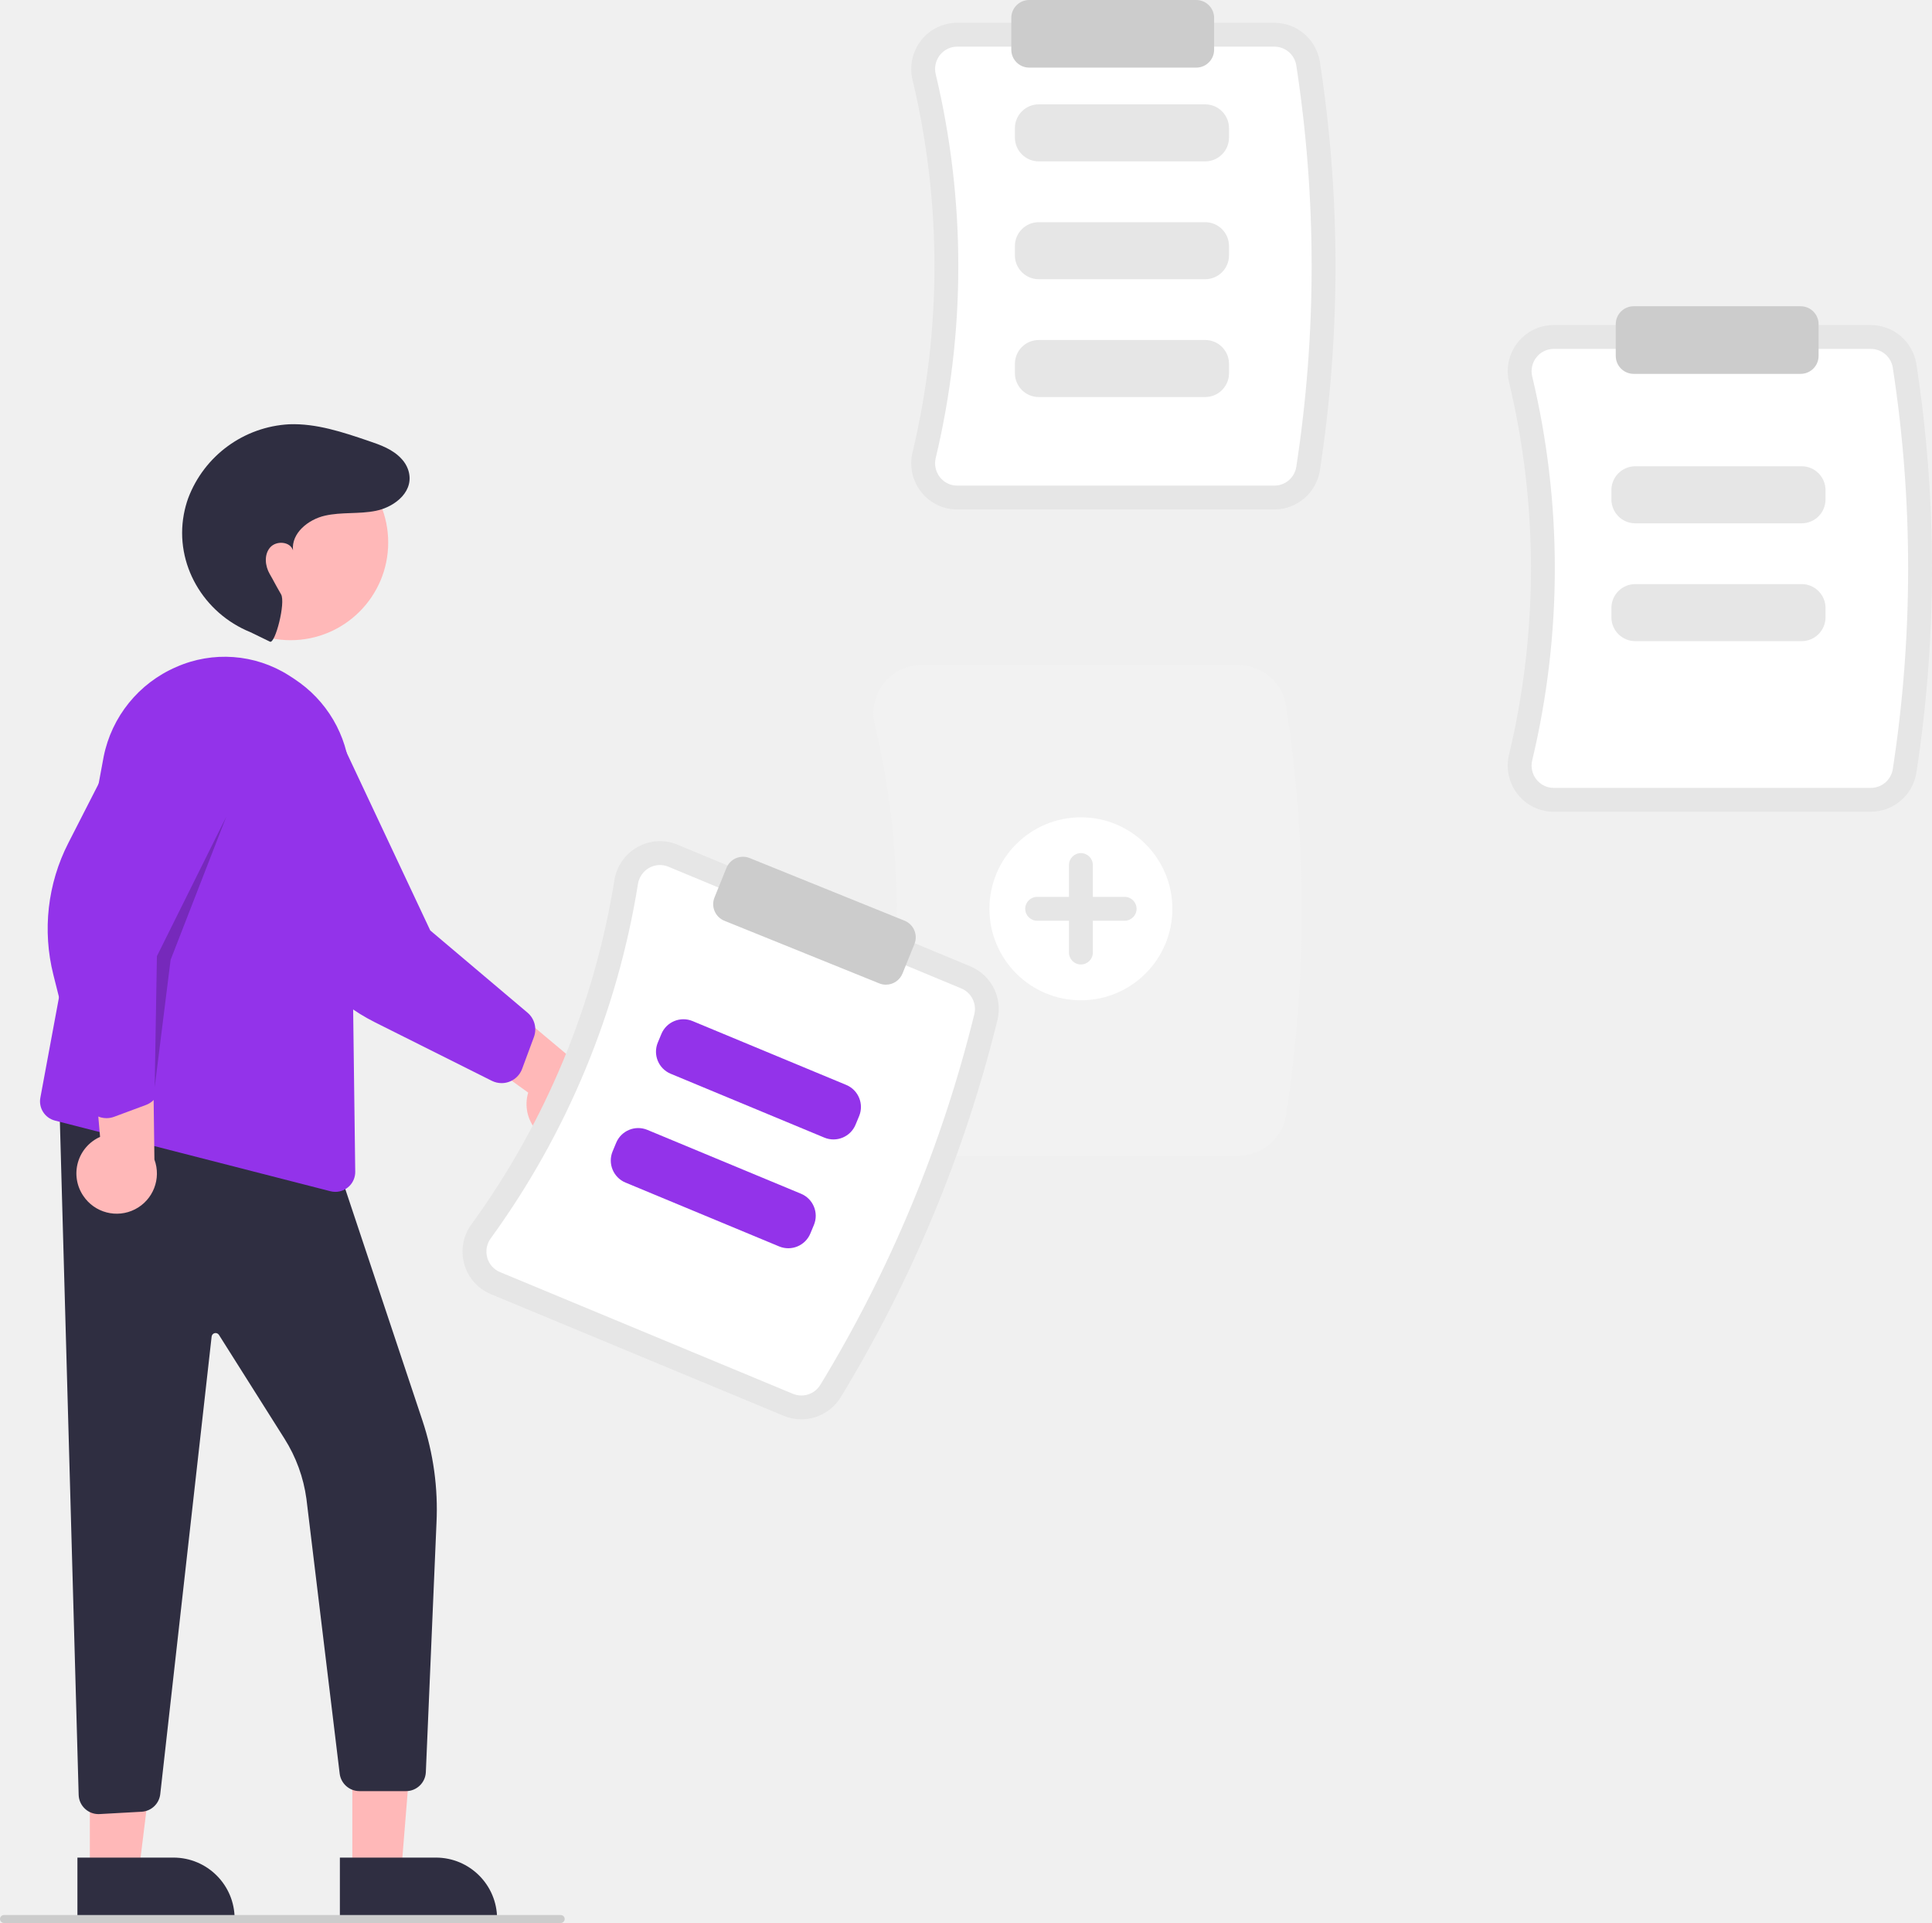
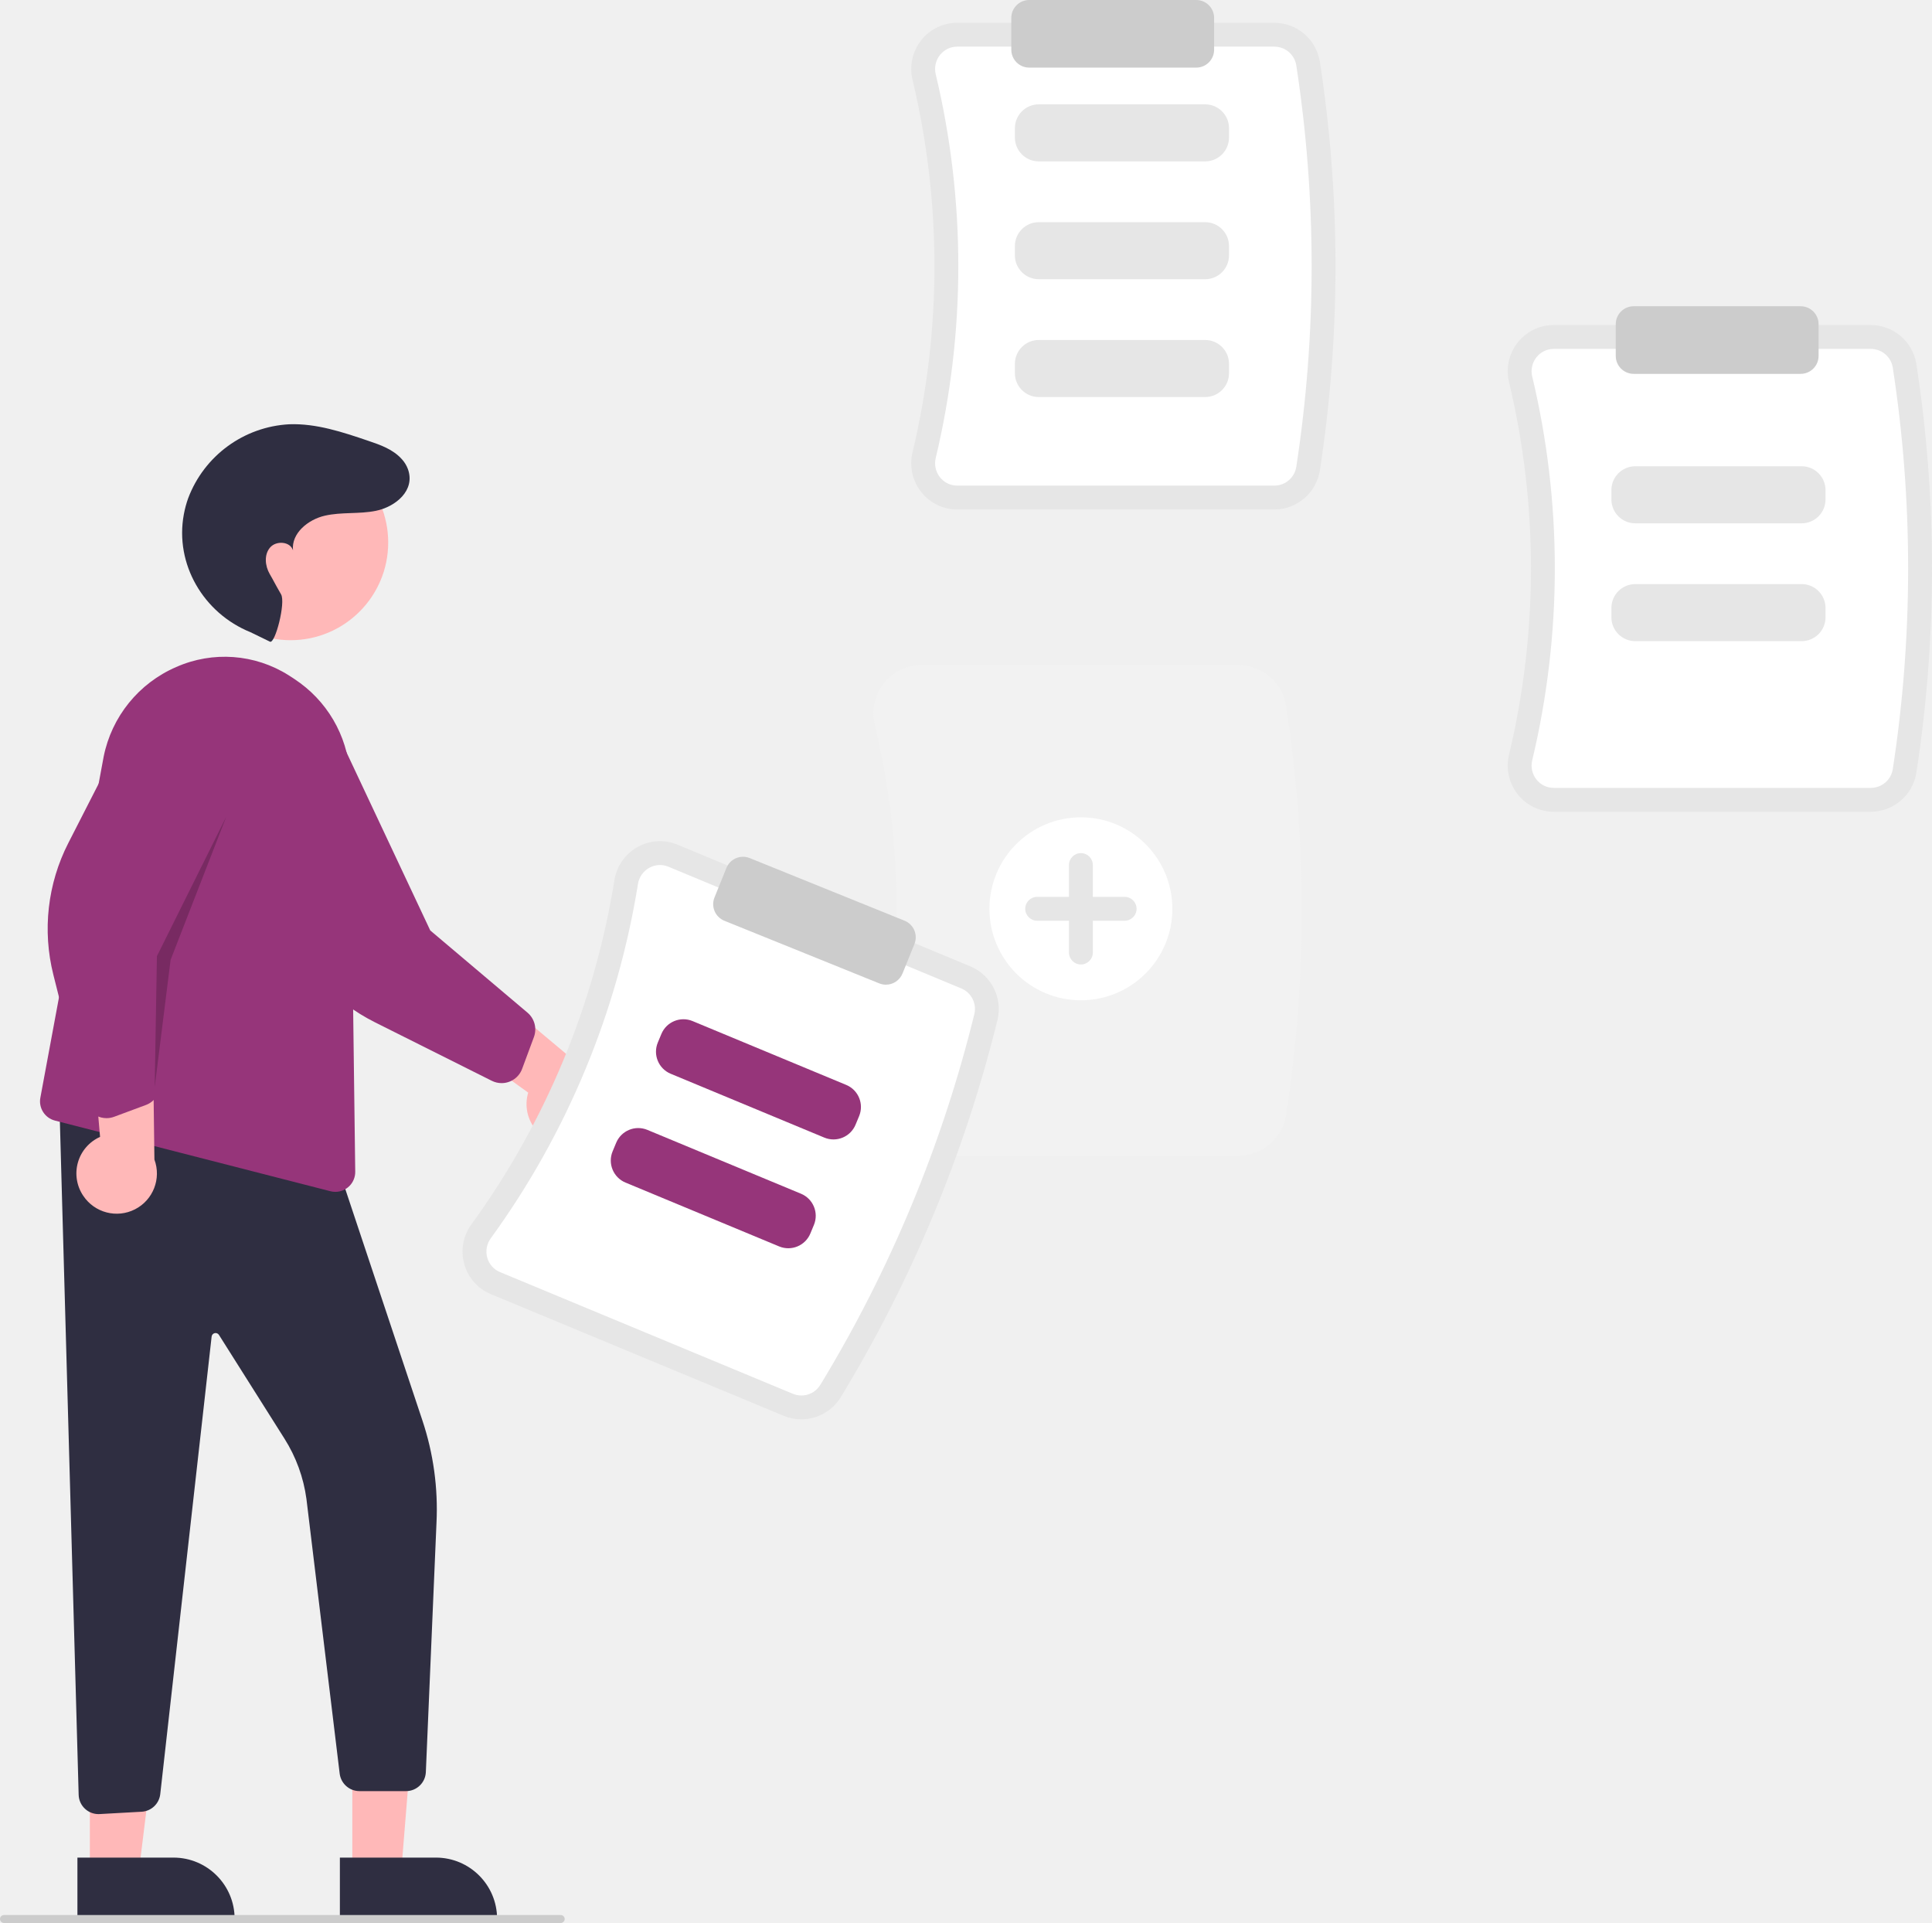
<svg xmlns="http://www.w3.org/2000/svg" data-name="Layer 1" width="485.834" height="483.5" viewBox="0 0 485.834 483.5">
  <path d="M677.542,336.347H597.8a11.478,11.478,0,0,1-9.066-4.394h0a11.622,11.622,0,0,1-2.177-9.968,201.631,201.631,0,0,0-0-93.647,11.624,11.624,0,0,1,2.177-9.967,11.478,11.478,0,0,1,9.066-4.394h79.741a11.623,11.623,0,0,1,11.439,9.755,337.961,337.961,0,0,1,0,102.858A11.623,11.623,0,0,1,677.542,336.347Z" transform="translate(-357.0831 -208.25)" fill="#e6e6e6" />
  <path d="M597.8,219.978a5.513,5.513,0,0,0-4.354,2.108,5.659,5.659,0,0,0-1.054,4.854,207.656,207.656,0,0,1,0,96.445,5.656,5.656,0,0,0,1.053,4.853l0.0 0a5.511,5.511,0,0,0,4.354,2.109h79.741a5.582,5.582,0,0,0,5.509-4.667,331.985,331.985,0,0,0,0-101.035,5.582,5.582,0,0,0-5.509-4.667Z" transform="translate(-357.0831 -208.25)" fill="#fff" />
  <path d="M660.141,248.829h-41.845a6.006,6.006,0,0,1-6-6v-2.345a6.006,6.006,0,0,1,6-6h41.845a6.006,6.006,0,0,1,6,6V242.829A6.006,6.006,0,0,1,660.141,248.829Z" transform="translate(-357.0831 -208.25)" fill="#e6e6e6" />
  <path d="M660.141,278.454h-41.845a6.006,6.006,0,0,1-6-6V270.11a6.006,6.006,0,0,1,6-6h41.845a6.006,6.006,0,0,1,6,6v2.345A6.006,6.006,0,0,1,660.141,278.454Z" transform="translate(-357.0831 -208.25)" fill="#e6e6e6" />
  <path d="M660.141,308.08h-41.845a6.006,6.006,0,0,1-6-6v-2.345a6.006,6.006,0,0,1,6-6h41.845a6.006,6.006,0,0,1,6,6v2.345A6.006,6.006,0,0,1,660.141,308.08Z" transform="translate(-357.0831 -208.25)" fill="#e6e6e6" />
  <path d="M827.542,412.347H747.8a11.478,11.478,0,0,1-9.066-4.394h0a11.622,11.622,0,0,1-2.177-9.968,201.631,201.631,0,0,0-0-93.647,11.624,11.624,0,0,1,2.177-9.967,11.478,11.478,0,0,1,9.066-4.394h79.741a11.623,11.623,0,0,1,11.439,9.755,337.961,337.961,0,0,1,0,102.858A11.623,11.623,0,0,1,827.542,412.347Z" transform="translate(-357.0831 -208.25)" fill="#e6e6e6" />
  <path d="M747.8,295.978a5.513,5.513,0,0,0-4.354,2.108,5.659,5.659,0,0,0-1.054,4.854,207.656,207.656,0,0,1,0,96.445,5.656,5.656,0,0,0,1.053,4.853l0.0 0a5.511,5.511,0,0,0,4.354,2.109h79.741a5.582,5.582,0,0,0,5.509-4.667,331.985,331.985,0,0,0,0-101.035,5.582,5.582,0,0,0-5.509-4.667Z" transform="translate(-357.0831 -208.25)" fill="#fff" />
  <path d="M668.542,498.847H588.8a11.975,11.975,0,0,1-9.458-4.584,12.119,12.119,0,0,1-2.27-10.394,201.131,201.131,0,0,0-0-93.414,12.121,12.121,0,0,1,2.27-10.394,11.976,11.976,0,0,1,9.459-4.584h79.741a12.127,12.127,0,0,1,11.933,10.179,338.459,338.459,0,0,1,0,103.011A12.127,12.127,0,0,1,668.542,498.847Z" transform="translate(-357.0831 -208.25)" fill="#f2f2f2" />
  <path d="M810.141,339.829h-41.845a6.006,6.006,0,0,1-6-6v-2.345a6.006,6.006,0,0,1,6-6h41.845a6.006,6.006,0,0,1,6,6V333.829A6.006,6.006,0,0,1,810.141,339.829Z" transform="translate(-357.0831 -208.25)" fill="#e6e6e6" />
  <path d="M810.141,369.454h-41.845a6.006,6.006,0,0,1-6-6V361.11a6.006,6.006,0,0,1,6-6h41.845a6.006,6.006,0,0,1,6,6v2.345A6.006,6.006,0,0,1,810.141,369.454Z" transform="translate(-357.0831 -208.25)" fill="#e6e6e6" />
  <circle cx="271.811" cy="228.5" r="23" fill="#fff" />
  <path d="M639.894,433.75h-8v-8a3,3,0,0,0-6,0v8h-8a3,3,0,0,0,0,6h8v8a3,3,0,0,0,6,0v-8h8a3,3,0,0,0,0-6Z" transform="translate(-357.0831 -208.25)" fill="#e6e6e6" />
  <path d="M657.894,225.25h-42a4.505,4.505,0,0,1-4.5-4.5v-8a4.505,4.505,0,0,1,4.5-4.5h42a4.505,4.505,0,0,1,4.5,4.5v8A4.505,4.505,0,0,1,657.894,225.25Z" transform="translate(-357.0831 -208.25)" fill="#ccc" />
  <path d="M809.894,302.25h-42a4.505,4.505,0,0,1-4.5-4.5v-8a4.505,4.505,0,0,1,4.5-4.5h42a4.505,4.505,0,0,1,4.5,4.5v8A4.505,4.505,0,0,1,809.894,302.25Z" transform="translate(-357.0831 -208.25)" fill="#ccc" />
  <polygon points="88.596 471.061 100.856 471.061 104.689 423.773 88.594 423.773 88.596 471.061" fill="#ffb8b8" />
  <path d="M442.552,675.308l24.144-.001h.001a15.386,15.386,0,0,1,15.386,15.386v.5l-39.531.001Z" transform="translate(-357.0831 -208.25)" fill="#2f2e41" />
  <polygon points="22.596 471.061 34.856 471.061 40.689 423.773 22.594 423.773 22.596 471.061" fill="#ffb8b8" />
  <path d="M376.552,675.308l24.144-.001h.001a15.386,15.386,0,0,1,15.386,15.386v.5l-39.531.001Z" transform="translate(-357.0831 -208.25)" fill="#2f2e41" />
  <path d="M381.854,664.373a4.981,4.981,0,0,1-3.375-1.318h0a4.961,4.961,0,0,1-1.616-3.537L371.947,483.304l69.811,17.452,21.54,64.618a70.461,70.461,0,0,1,3.545,25.824l-2.675,62.637a4.996,4.996,0,0,1-4.994,4.759h-11.709a5.023,5.023,0,0,1-4.955-4.33l-8.369-69.142a37.823,37.823,0,0,0-5.532-15.164l-16.469-26.076a1,1,0,0,0-1.838.41L397.378,659.38a4.993,4.993,0,0,1-4.687,4.396l-10.552.587C382.044,664.369,381.949,664.373,381.854,664.373Z" transform="translate(-357.0831 -208.25)" fill="#2f2e41" />
  <circle cx="73.058" cy="136.406" r="24.561" fill="#ffb8b8" />
-   <path d="M441.424,507.922a5.076,5.076,0,0,1-1.253-.159H440.17l-69.264-17.76a4.998,4.998,0,0,1-3.663-5.815L383.15,398.497a31.214,31.214,0,0,1,18.25-22.54,30.113,30.113,0,0,1,28.266,2.075c.97.605,1.947,1.265,2.903,1.961a30.96,30.96,0,0,1,12.579,24.529l1.265,98.329a5.007,5.007,0,0,1-4.988,5.071Z" transform="translate(-357.0831 -208.25)" fill="#9333ea" />
+   <path d="M441.424,507.922a5.076,5.076,0,0,1-1.253-.159H440.17l-69.264-17.76a4.998,4.998,0,0,1-3.663-5.815L383.15,398.497a31.214,31.214,0,0,1,18.25-22.54,30.113,30.113,0,0,1,28.266,2.075c.97.605,1.947,1.265,2.903,1.961a30.96,30.96,0,0,1,12.579,24.529l1.265,98.329a5.007,5.007,0,0,1-4.988,5.071Z" transform="translate(-357.0831 -208.25)" fill="#96357a" />
  <path d="M378.032,508.93a10.056,10.056,0,0,1,4.214-14.832l-3.081-35.602,16.326,8.848.423,32.452a10.11,10.11,0,0,1-17.882,9.134Z" transform="translate(-357.0831 -208.25)" fill="#ffb8b8" />
-   <path d="M383.865,489.389a5.532,5.532,0,0,1-1.366-.173,5.496,5.496,0,0,1-3.972-3.986l-8.023-31.884a47.37,47.37,0,0,1,3.761-33.135l16.809-32.882a15.541,15.541,0,0,1,18.808-11.019,15.356,15.356,0,0,1,9.475,7.101,15.567,15.567,0,0,1,1.654,11.913l-23.927,53.506.284,32.036a5.519,5.519,0,0,1-3.584,5.205l-8.007,2.974A5.48,5.48,0,0,1,383.865,489.389Z" transform="translate(-357.0831 -208.25)" fill="#9333ea" />
+   <path d="M383.865,489.389a5.532,5.532,0,0,1-1.366-.173,5.496,5.496,0,0,1-3.972-3.986l-8.023-31.884a47.37,47.37,0,0,1,3.761-33.135l16.809-32.882a15.541,15.541,0,0,1,18.808-11.019,15.356,15.356,0,0,1,9.475,7.101,15.567,15.567,0,0,1,1.654,11.913l-23.927,53.506.284,32.036a5.519,5.519,0,0,1-3.584,5.205l-8.007,2.974A5.48,5.48,0,0,1,383.865,489.389Z" transform="translate(-357.0831 -208.25)" fill="#96357a" />
  <path d="M498.401,495.835a10.056,10.056,0,0,1-8.493-12.87l-28.993-20.889,17.357-6.602,24.872,20.849a10.11,10.11,0,0,1-4.742,19.512Z" transform="translate(-357.0831 -208.25)" fill="#ffb8b8" />
-   <path d="M483.223,480.581a5.522,5.522,0,0,1-2.463-.582L451.361,465.282a47.381,47.381,0,0,1-22.661-24.465L414.743,406.626a15.544,15.544,0,0,1,3.918-21.444,15.352,15.352,0,0,1,11.59-2.543,15.57,15.57,0,0,1,10.081,6.512l24.945,53.04L489.743,462.873a5.518,5.518,0,0,1,1.607,6.112l-2.97,8.008a5.474,5.474,0,0,1-2.007,2.596,5.497,5.497,0,0,1-3.15.992Z" transform="translate(-357.0831 -208.25)" fill="#9333ea" />
+   <path d="M483.223,480.581a5.522,5.522,0,0,1-2.463-.582L451.361,465.282a47.381,47.381,0,0,1-22.661-24.465L414.743,406.626a15.544,15.544,0,0,1,3.918-21.444,15.352,15.352,0,0,1,11.59-2.543,15.57,15.57,0,0,1,10.081,6.512l24.945,53.04L489.743,462.873a5.518,5.518,0,0,1,1.607,6.112l-2.97,8.008a5.474,5.474,0,0,1-2.007,2.596,5.497,5.497,0,0,1-3.15.992Z" transform="translate(-357.0831 -208.25)" fill="#96357a" />
  <path d="M424.983,369.593c1.305.571,3.977-9.827,2.78-11.907-1.78-3.093-1.675-3.071-2.857-5.117s-1.446-4.847.084-6.648,5.072-1.562,5.77.696c-.449-4.288,3.792-7.735,7.993-8.703s8.632-.367,12.857-1.229c4.902-1,10.003-5.11,8.047-10.501a7.593,7.593,0,0,0-1.481-2.434c-2.26-2.541-5.421-3.626-8.512-4.675-6.43-2.182-13.036-4.392-19.822-4.151A28.798,28.798,0,0,0,404.397,333.533a26.156,26.156,0,0,0-1.083,4.025c-2.329,12.524,4.944,24.878,16.756,29.647Z" transform="translate(-357.0831 -208.25)" fill="#2f2e41" />
  <polygon points="38.9 273.343 39.457 240.414 56.9 205.343 42.9 241.343 38.9 273.343" opacity="0.2" />
  <path d="M554.16,564.232,480.522,533.637a11.478,11.478,0,0,1-6.686-7.536h0a11.622,11.622,0,0,1,1.815-10.04,201.631,201.631,0,0,0,35.93-86.48,11.624,11.624,0,0,1,5.834-8.369,11.478,11.478,0,0,1,10.058-.579l73.638,30.596a11.623,11.623,0,0,1,6.821,13.398,337.961,337.961,0,0,1-39.465,94.986A11.623,11.623,0,0,1,554.16,564.232Z" transform="translate(-357.0831 -208.25)" fill="#e6e6e6" />
  <path d="M525.171,426.174a5.513,5.513,0,0,0-4.83.276,5.659,5.659,0,0,0-2.835,4.078,207.656,207.656,0,0,1-37.004,89.064,5.656,5.656,0,0,0-.889,4.885l0.0.001a5.511,5.511,0,0,0,3.212,3.618l73.638,30.596a5.582,5.582,0,0,0,6.878-2.196,331.986,331.986,0,0,0,38.766-93.302,5.582,5.582,0,0,0-3.297-6.423Z" transform="translate(-357.0831 -208.25)" fill="#fff" />
-   <path d="M564.38,494.281l-38.642-16.055a6.006,6.006,0,0,1-3.239-7.843l.9-2.165a6.006,6.006,0,0,1,7.843-3.239l38.642,16.055a6.006,6.006,0,0,1,3.239,7.843l-.9,2.165A6.006,6.006,0,0,1,564.38,494.281Z" transform="translate(-357.0831 -208.25)" fill="#9333ea" />
-   <path d="M553.013,521.64l-38.642-16.055a6.006,6.006,0,0,1-3.239-7.843l.9-2.165a6.006,6.006,0,0,1,7.843-3.239L558.517,508.394a6.006,6.006,0,0,1,3.239,7.843l-.9,2.165A6.006,6.006,0,0,1,553.013,521.64Z" transform="translate(-357.0831 -208.25)" fill="#9333ea" />
+   <path d="M564.38,494.281l-38.642-16.055a6.006,6.006,0,0,1-3.239-7.843l.9-2.165a6.006,6.006,0,0,1,7.843-3.239l38.642,16.055a6.006,6.006,0,0,1,3.239,7.843l-.9,2.165A6.006,6.006,0,0,1,564.38,494.281Z" transform="translate(-357.0831 -208.25)" fill="#96357a" />
+   <path d="M553.013,521.64l-38.642-16.055a6.006,6.006,0,0,1-3.239-7.843l.9-2.165a6.006,6.006,0,0,1,7.843-3.239L558.517,508.394a6.006,6.006,0,0,1,3.239,7.843l-.9,2.165A6.006,6.006,0,0,1,553.013,521.64Z" transform="translate(-357.0831 -208.25)" fill="#96357a" />
  <path d="M579.864,455.832a4.489,4.489,0,0,1-1.687-.331l-38.938-15.743a4.505,4.505,0,0,1-2.485-5.858l2.999-7.417a4.5,4.5,0,0,1,5.859-2.485l38.938,15.743a4.505,4.505,0,0,1,2.485,5.858l-2.999,7.417a4.511,4.511,0,0,1-4.171,2.815Z" transform="translate(-357.0831 -208.25)" fill="#ccc" />
  <path d="M498.083,691.75h-140a1,1,0,1,1,0-2h140a1,1,0,0,1,0,2Z" transform="translate(-357.0831 -208.25)" fill="#ccc" />
</svg>
